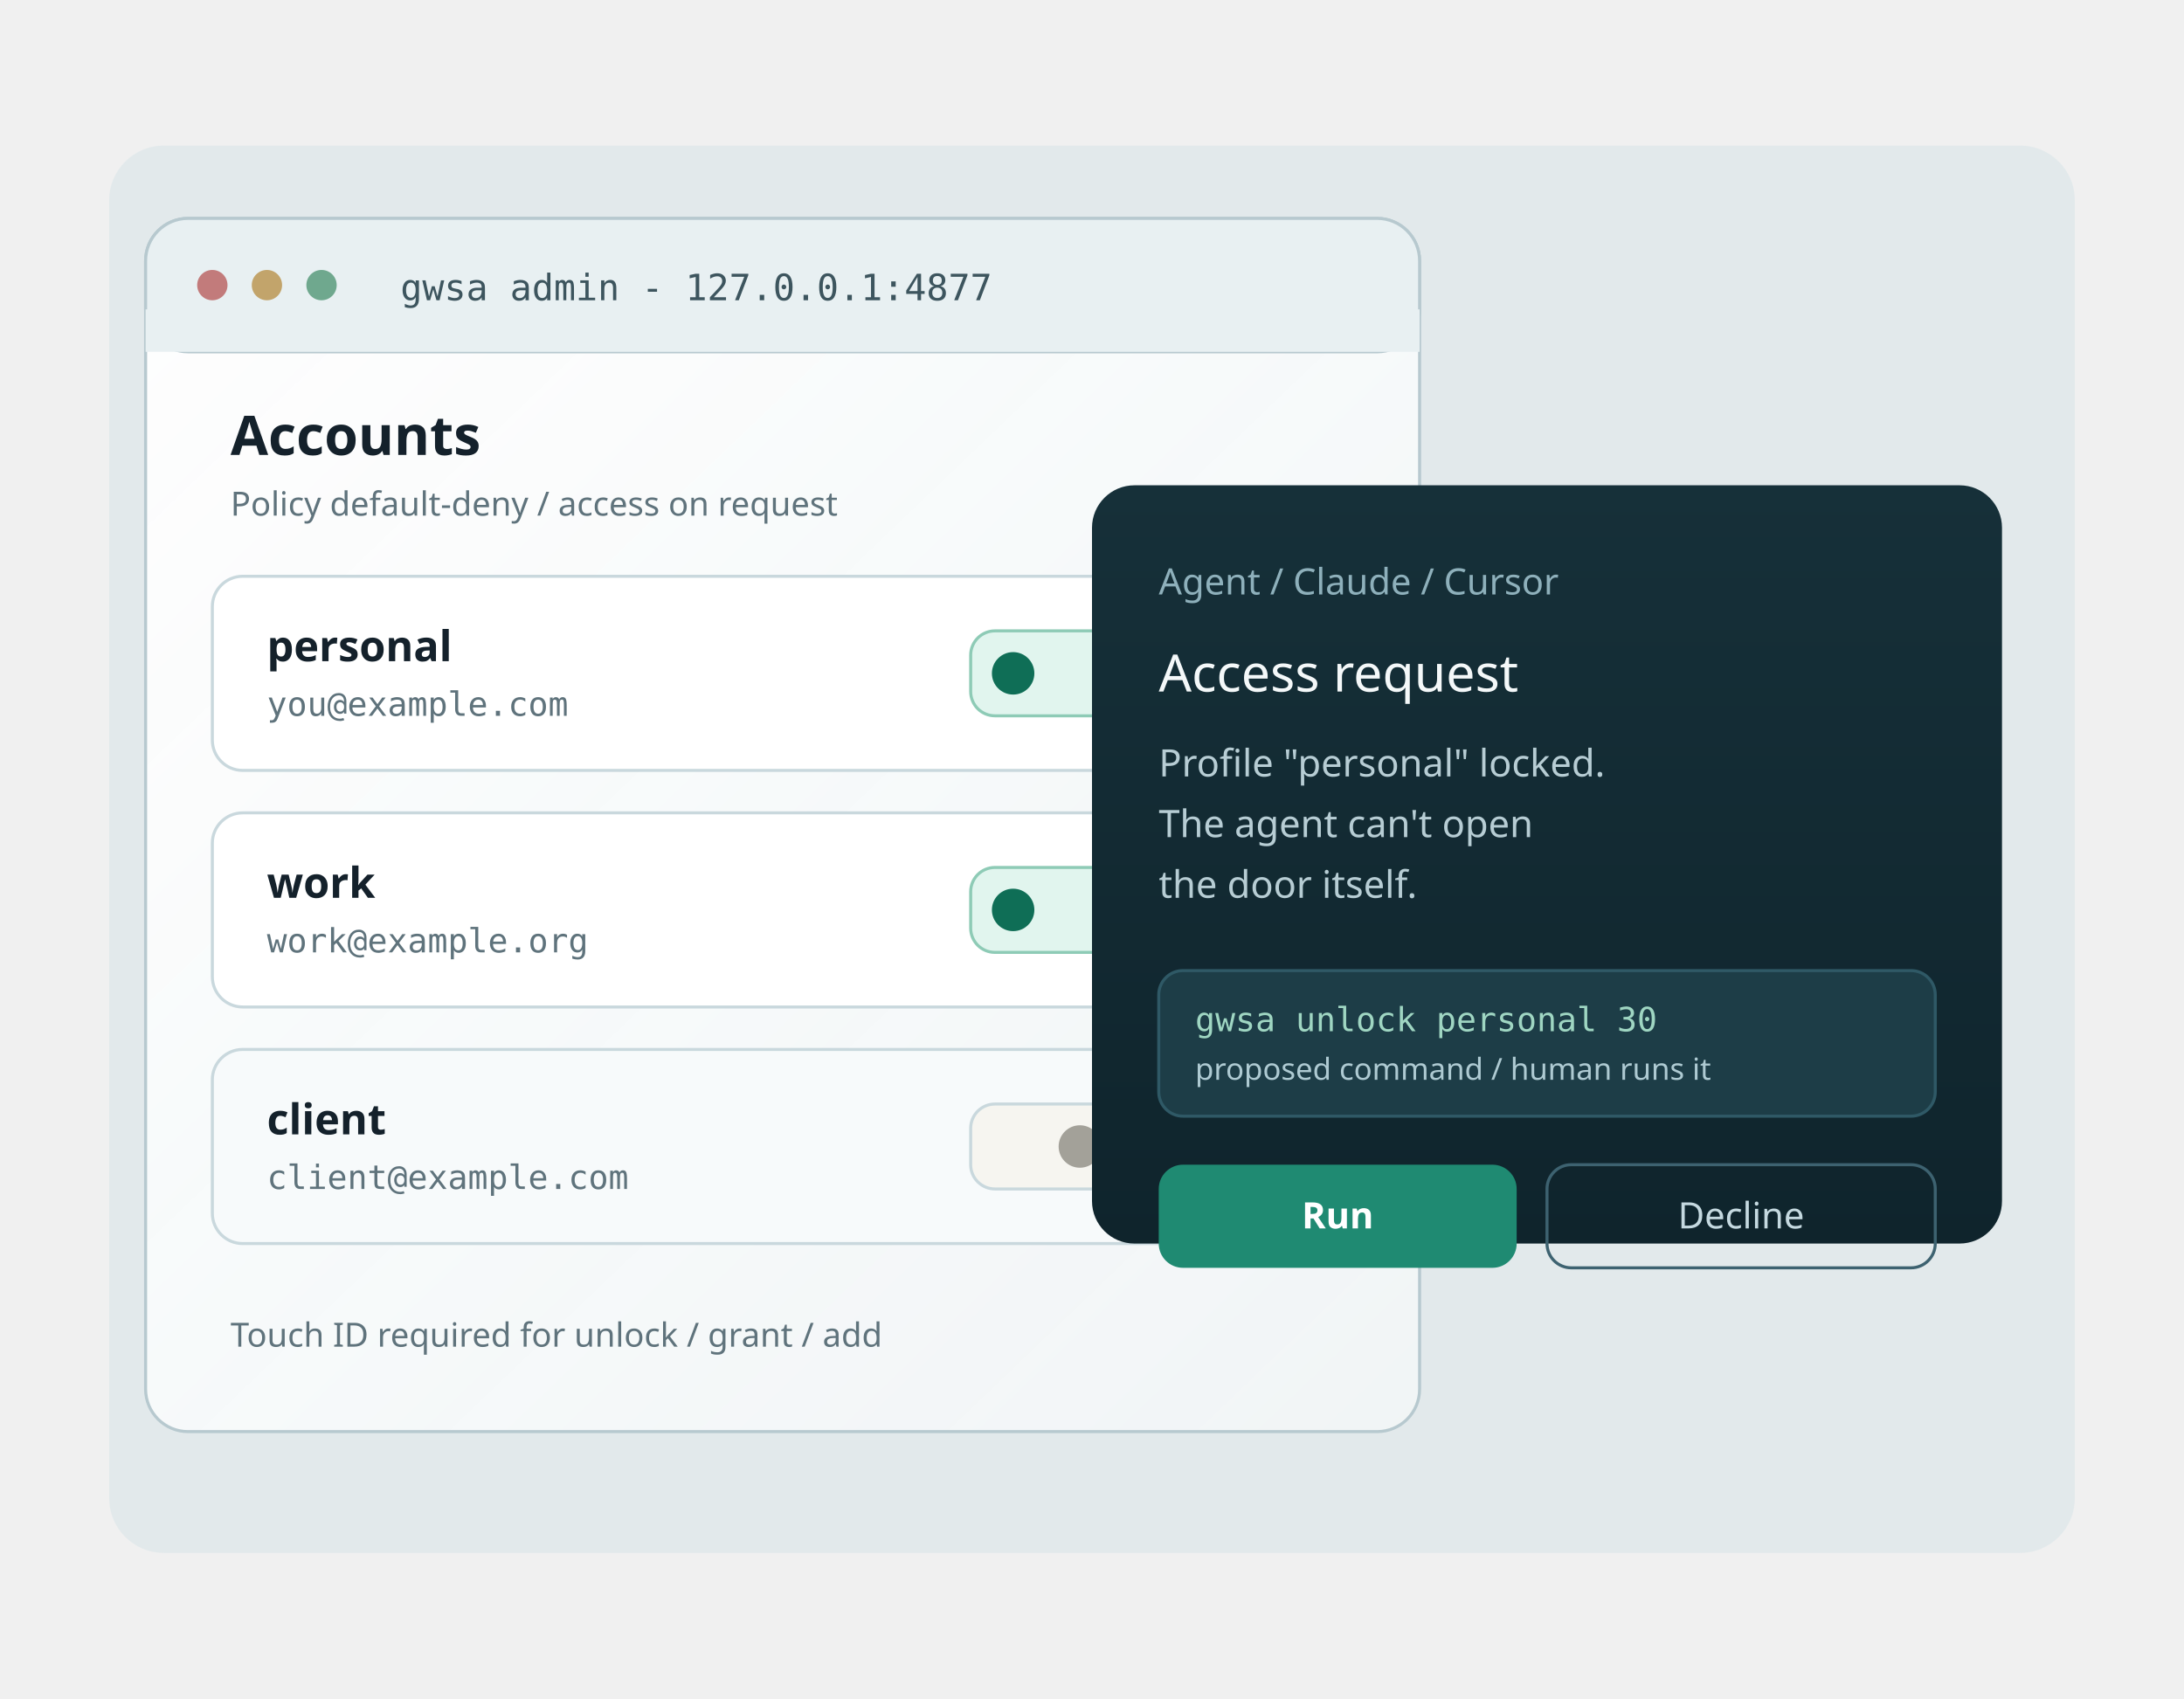
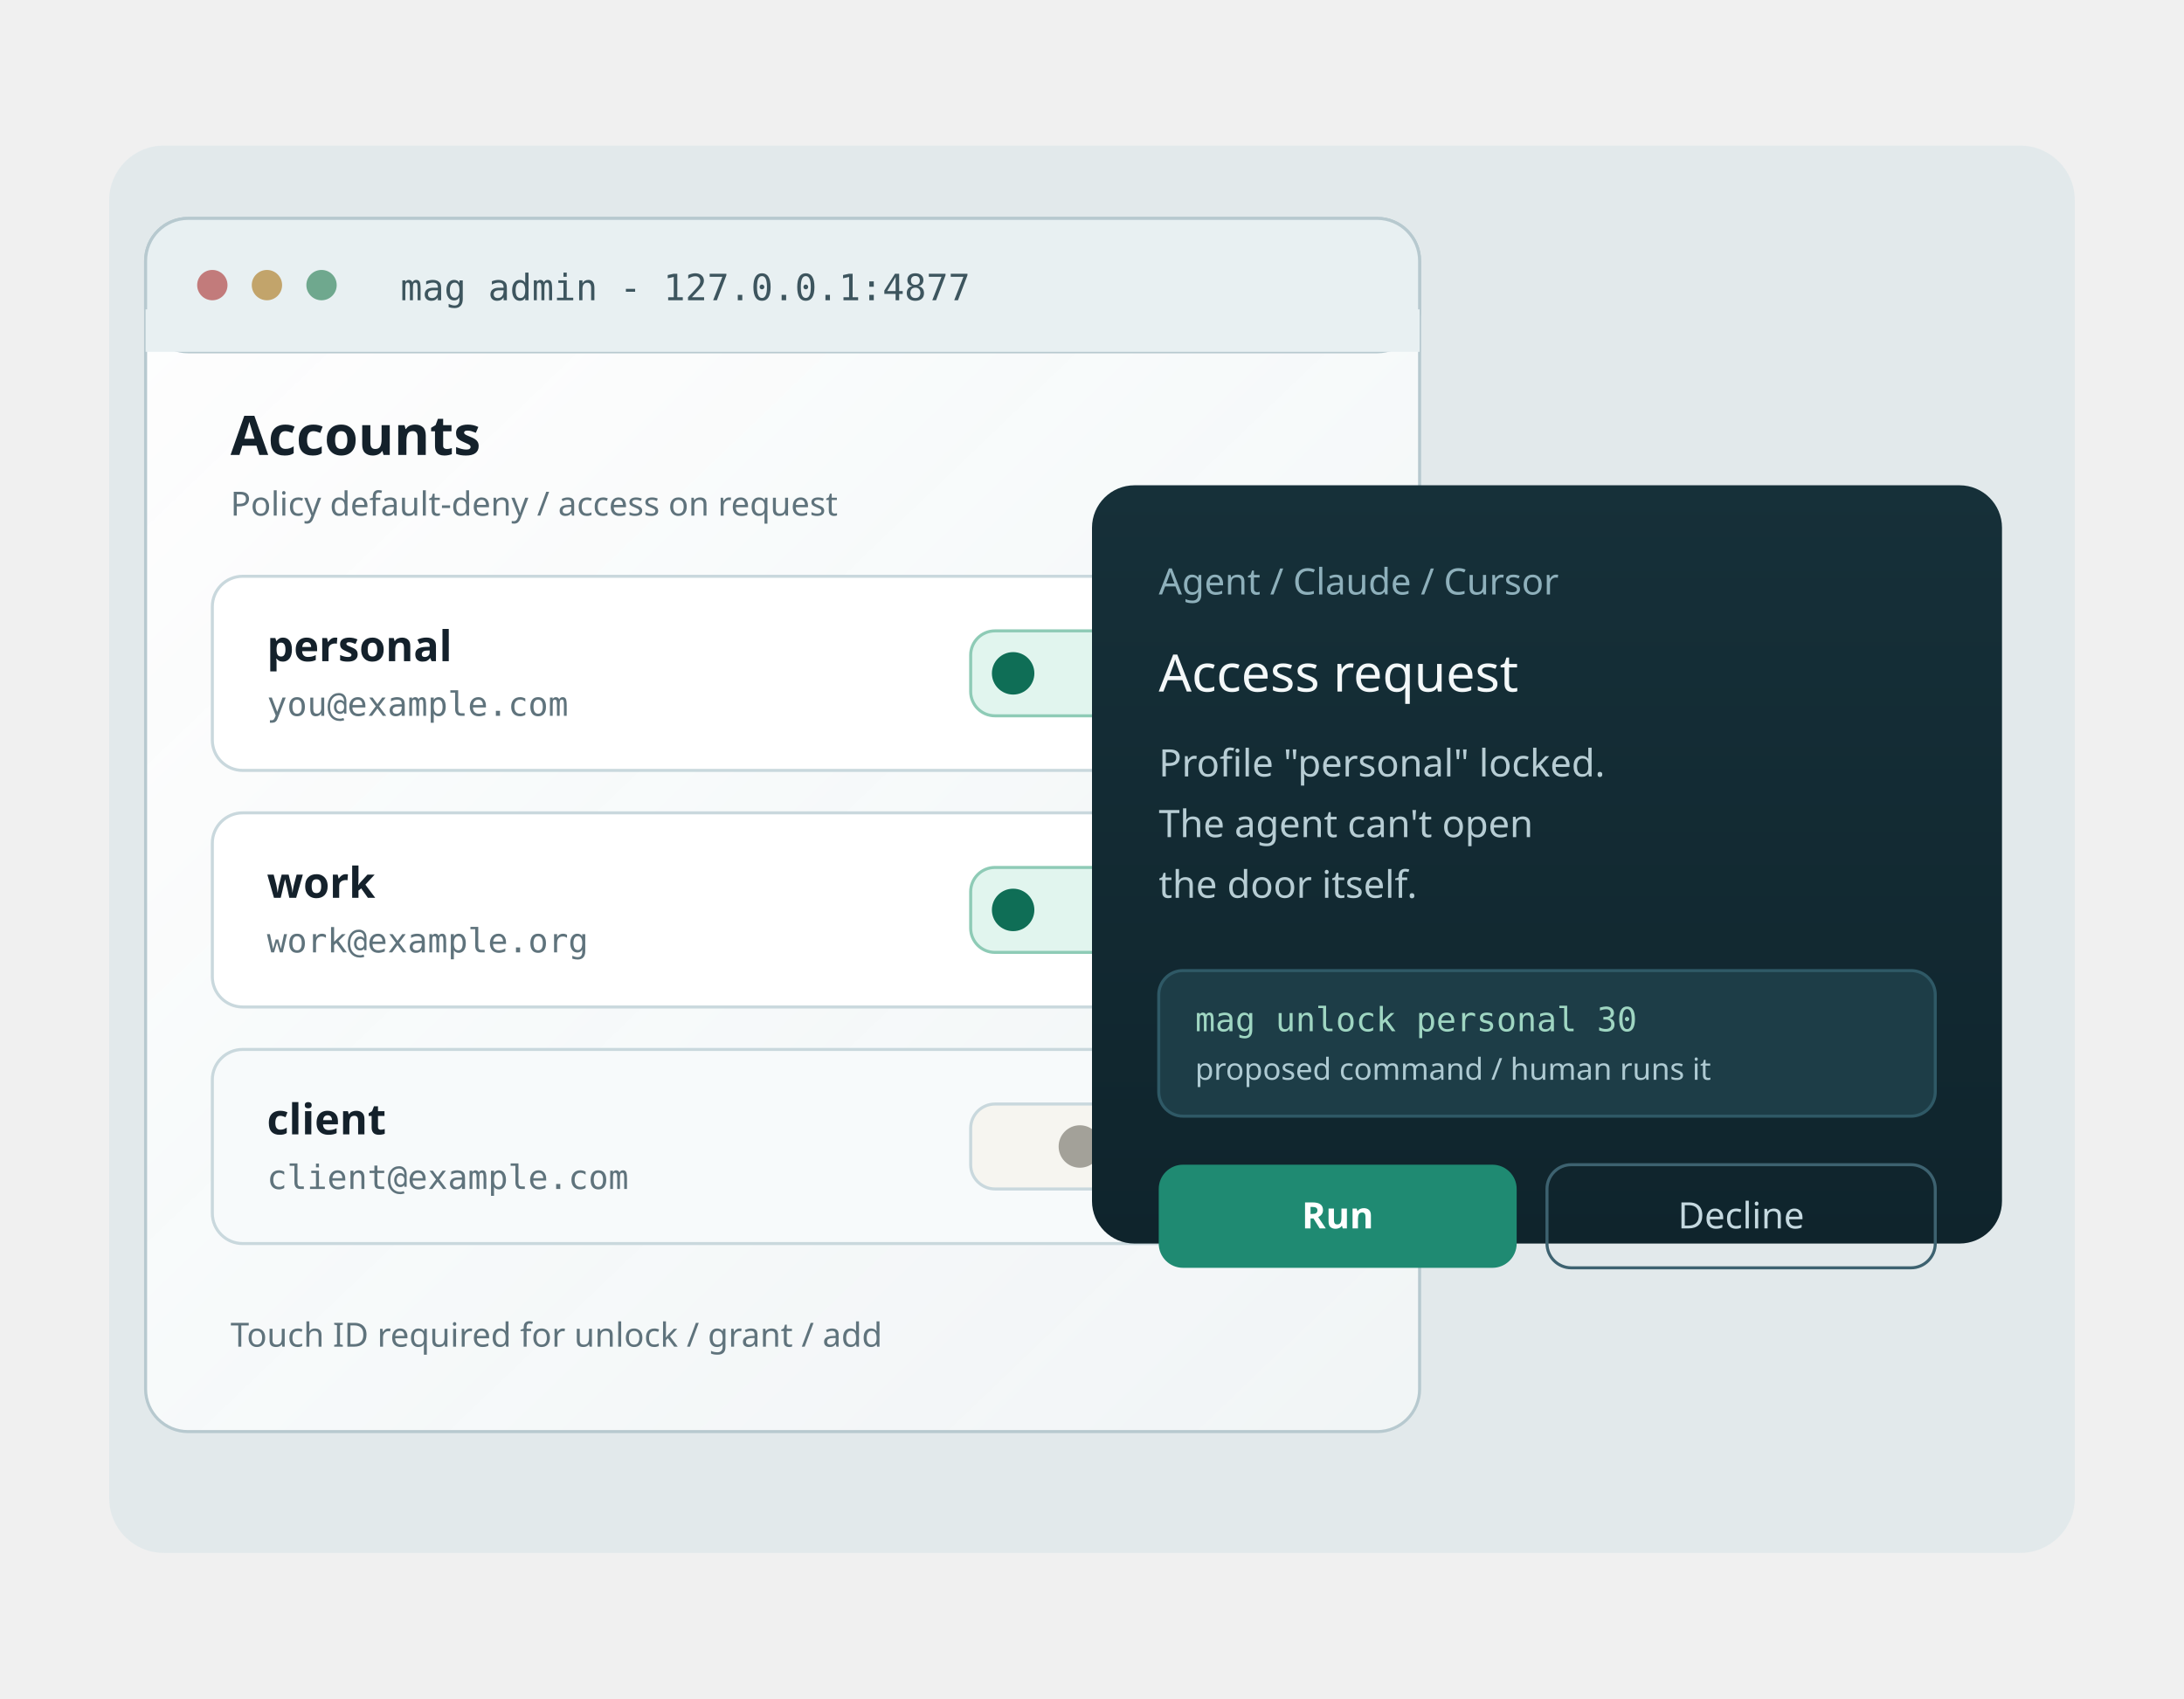
<svg xmlns="http://www.w3.org/2000/svg" viewBox="0 0 720 560" role="img" aria-labelledby="title desc">
  <defs>
    <linearGradient id="glass" x1="0" y1="0" x2="1" y2="1">
      <stop offset="0%" stop-color="#ffffff" stop-opacity=".96" />
      <stop offset="100%" stop-color="#f2f6f7" stop-opacity=".92" />
    </linearGradient>
    <linearGradient id="panel" x1="0" y1="0" x2="0" y2="1">
      <stop offset="0%" stop-color="#163039" />
      <stop offset="100%" stop-color="#0f242c" />
    </linearGradient>
  </defs>
  <rect x="36" y="48" width="648" height="464" rx="18" fill="#d7e4e8" opacity=".55" />
  <g transform="translate(48,72)">
    <rect width="420" height="400" rx="14" fill="url(#glass)" stroke="#b7c9cf" />
    <rect width="420" height="44" rx="14" fill="#e8f0f2" stroke="#b7c9cf" />
    <rect y="30" width="420" height="14" fill="#e8f0f2" />
    <circle cx="22" cy="22" r="5" fill="#c27b7b" />
    <circle cx="40" cy="22" r="5" fill="#c2a46b" />
    <circle cx="58" cy="22" r="5" fill="#6fa88e" />
-     <text x="84" y="27" font-family="ui-monospace, Menlo, monospace" font-size="12" fill="#3d555e">gwsa admin - 127.0.0.1:4877</text>
+     <text x="84" y="27" font-family="ui-monospace, Menlo, monospace" font-size="12" fill="#3d555e">mag admin - 127.0.0.1:4877</text>
    <text x="28" y="78" font-family="ui-sans-serif, system-ui, sans-serif" font-size="18" fill="#14212b" font-weight="700">Accounts</text>
    <text x="28" y="98" font-family="ui-sans-serif, system-ui, sans-serif" font-size="11" fill="#5f737c">Policy default-deny / access on request</text>
    <g transform="translate(22,118)">
      <rect width="376" height="64" rx="10" fill="#fff" stroke="#c9d8dd" />
      <text x="18" y="28" font-family="ui-sans-serif, system-ui, sans-serif" font-size="14" font-weight="700" fill="#14212b">personal</text>
      <text x="18" y="46" font-family="ui-monospace, Menlo, monospace" font-size="11" fill="#5f737c">you@example.com</text>
      <rect x="250" y="18" width="54" height="28" rx="8" fill="#e1f5ee" stroke="#8ecbb6" />
      <circle cx="264" cy="32" r="7" fill="#0f6e56" />
      <rect x="318" y="18" width="36" height="28" rx="8" fill="#fcebeb" stroke="#e2a0a0" />
      <path d="M330 27h12v10h-12z M332 27v-3a4 4 0 0 1 8 0v3" fill="none" stroke="#a32d2d" stroke-width="1.6" />
    </g>
    <g transform="translate(22,196)">
      <rect width="376" height="64" rx="10" fill="#fff" stroke="#c9d8dd" />
      <text x="18" y="28" font-family="ui-sans-serif, system-ui, sans-serif" font-size="14" font-weight="700" fill="#14212b">work</text>
      <text x="18" y="46" font-family="ui-monospace, Menlo, monospace" font-size="11" fill="#5f737c">work@example.org</text>
      <rect x="250" y="18" width="54" height="28" rx="8" fill="#e1f5ee" stroke="#8ecbb6" />
      <circle cx="264" cy="32" r="7" fill="#0f6e56" />
      <rect x="318" y="18" width="36" height="28" rx="8" fill="#e1f5ee" stroke="#8ecbb6" />
      <path d="M330 27h12v10h-12z M332 27v-3a4 4 0 0 1 8 0v3" fill="none" stroke="#0f6e56" stroke-width="1.6" />
      <path d="M333.5 34.5h5" stroke="#0f6e56" stroke-width="1.6" />
    </g>
    <g transform="translate(22,274)">
      <rect width="376" height="64" rx="10" fill="#f7fafb" stroke="#c9d8dd" />
      <text x="18" y="28" font-family="ui-sans-serif, system-ui, sans-serif" font-size="14" font-weight="700" fill="#14212b">client</text>
      <text x="18" y="46" font-family="ui-monospace, Menlo, monospace" font-size="11" fill="#5f737c">client@example.com</text>
      <rect x="250" y="18" width="54" height="28" rx="8" fill="#f6f5f0" stroke="#c9d8dd" />
      <circle cx="286" cy="32" r="7" fill="#a3a199" />
      <rect x="318" y="18" width="36" height="28" rx="8" fill="#fcebeb" stroke="#e2a0a0" />
      <path d="M330 27h12v10h-12z M332 27v-3a4 4 0 0 1 8 0v3" fill="none" stroke="#a32d2d" stroke-width="1.6" />
    </g>
    <text x="28" y="372" font-family="ui-sans-serif, system-ui, sans-serif" font-size="11" fill="#5f737c">Touch ID required for unlock / grant / add</text>
  </g>
  <g transform="translate(360,160)">
    <rect width="300" height="250" rx="14" fill="url(#panel)" />
    <text x="22" y="36" font-family="ui-sans-serif, system-ui, sans-serif" font-size="12" fill="#8eb0bb">Agent / Claude / Cursor</text>
    <text x="22" y="68" font-family="ui-sans-serif, system-ui, sans-serif" font-size="17" fill="#f4f8f9">Access request</text>
    <text x="22" y="96" font-family="ui-sans-serif, system-ui, sans-serif" font-size="12.5" fill="#b7cdd4">Profile "personal" locked.</text>
    <text x="22" y="116" font-family="ui-sans-serif, system-ui, sans-serif" font-size="12.5" fill="#b7cdd4">The agent can't open</text>
    <text x="22" y="136" font-family="ui-sans-serif, system-ui, sans-serif" font-size="12.5" fill="#b7cdd4">the door itself.</text>
    <rect x="22" y="160" width="256" height="48" rx="8" fill="#1d3d47" stroke="#2f5966" />
-     <text x="34" y="180" font-family="ui-monospace, Menlo, monospace" font-size="11" fill="#9fd6c2">gwsa unlock personal 30</text>
+     <text x="34" y="180" font-family="ui-monospace, Menlo, monospace" font-size="11" fill="#9fd6c2">mag unlock personal 30</text>
    <text x="34" y="196" font-family="ui-sans-serif, system-ui, sans-serif" font-size="10" fill="#aecad2">proposed command / human runs it</text>
    <rect x="22" y="224" width="118" height="34" rx="8" fill="#1f8a72" />
    <text x="81" y="245" text-anchor="middle" font-family="ui-sans-serif, system-ui, sans-serif" font-size="12" font-weight="700" fill="#fff">Run</text>
    <rect x="150" y="224" width="128" height="34" rx="8" fill="none" stroke="#3d6270" />
    <text x="214" y="245" text-anchor="middle" font-family="ui-sans-serif, system-ui, sans-serif" font-size="12" fill="#c5d9e0">Decline</text>
  </g>
</svg>
